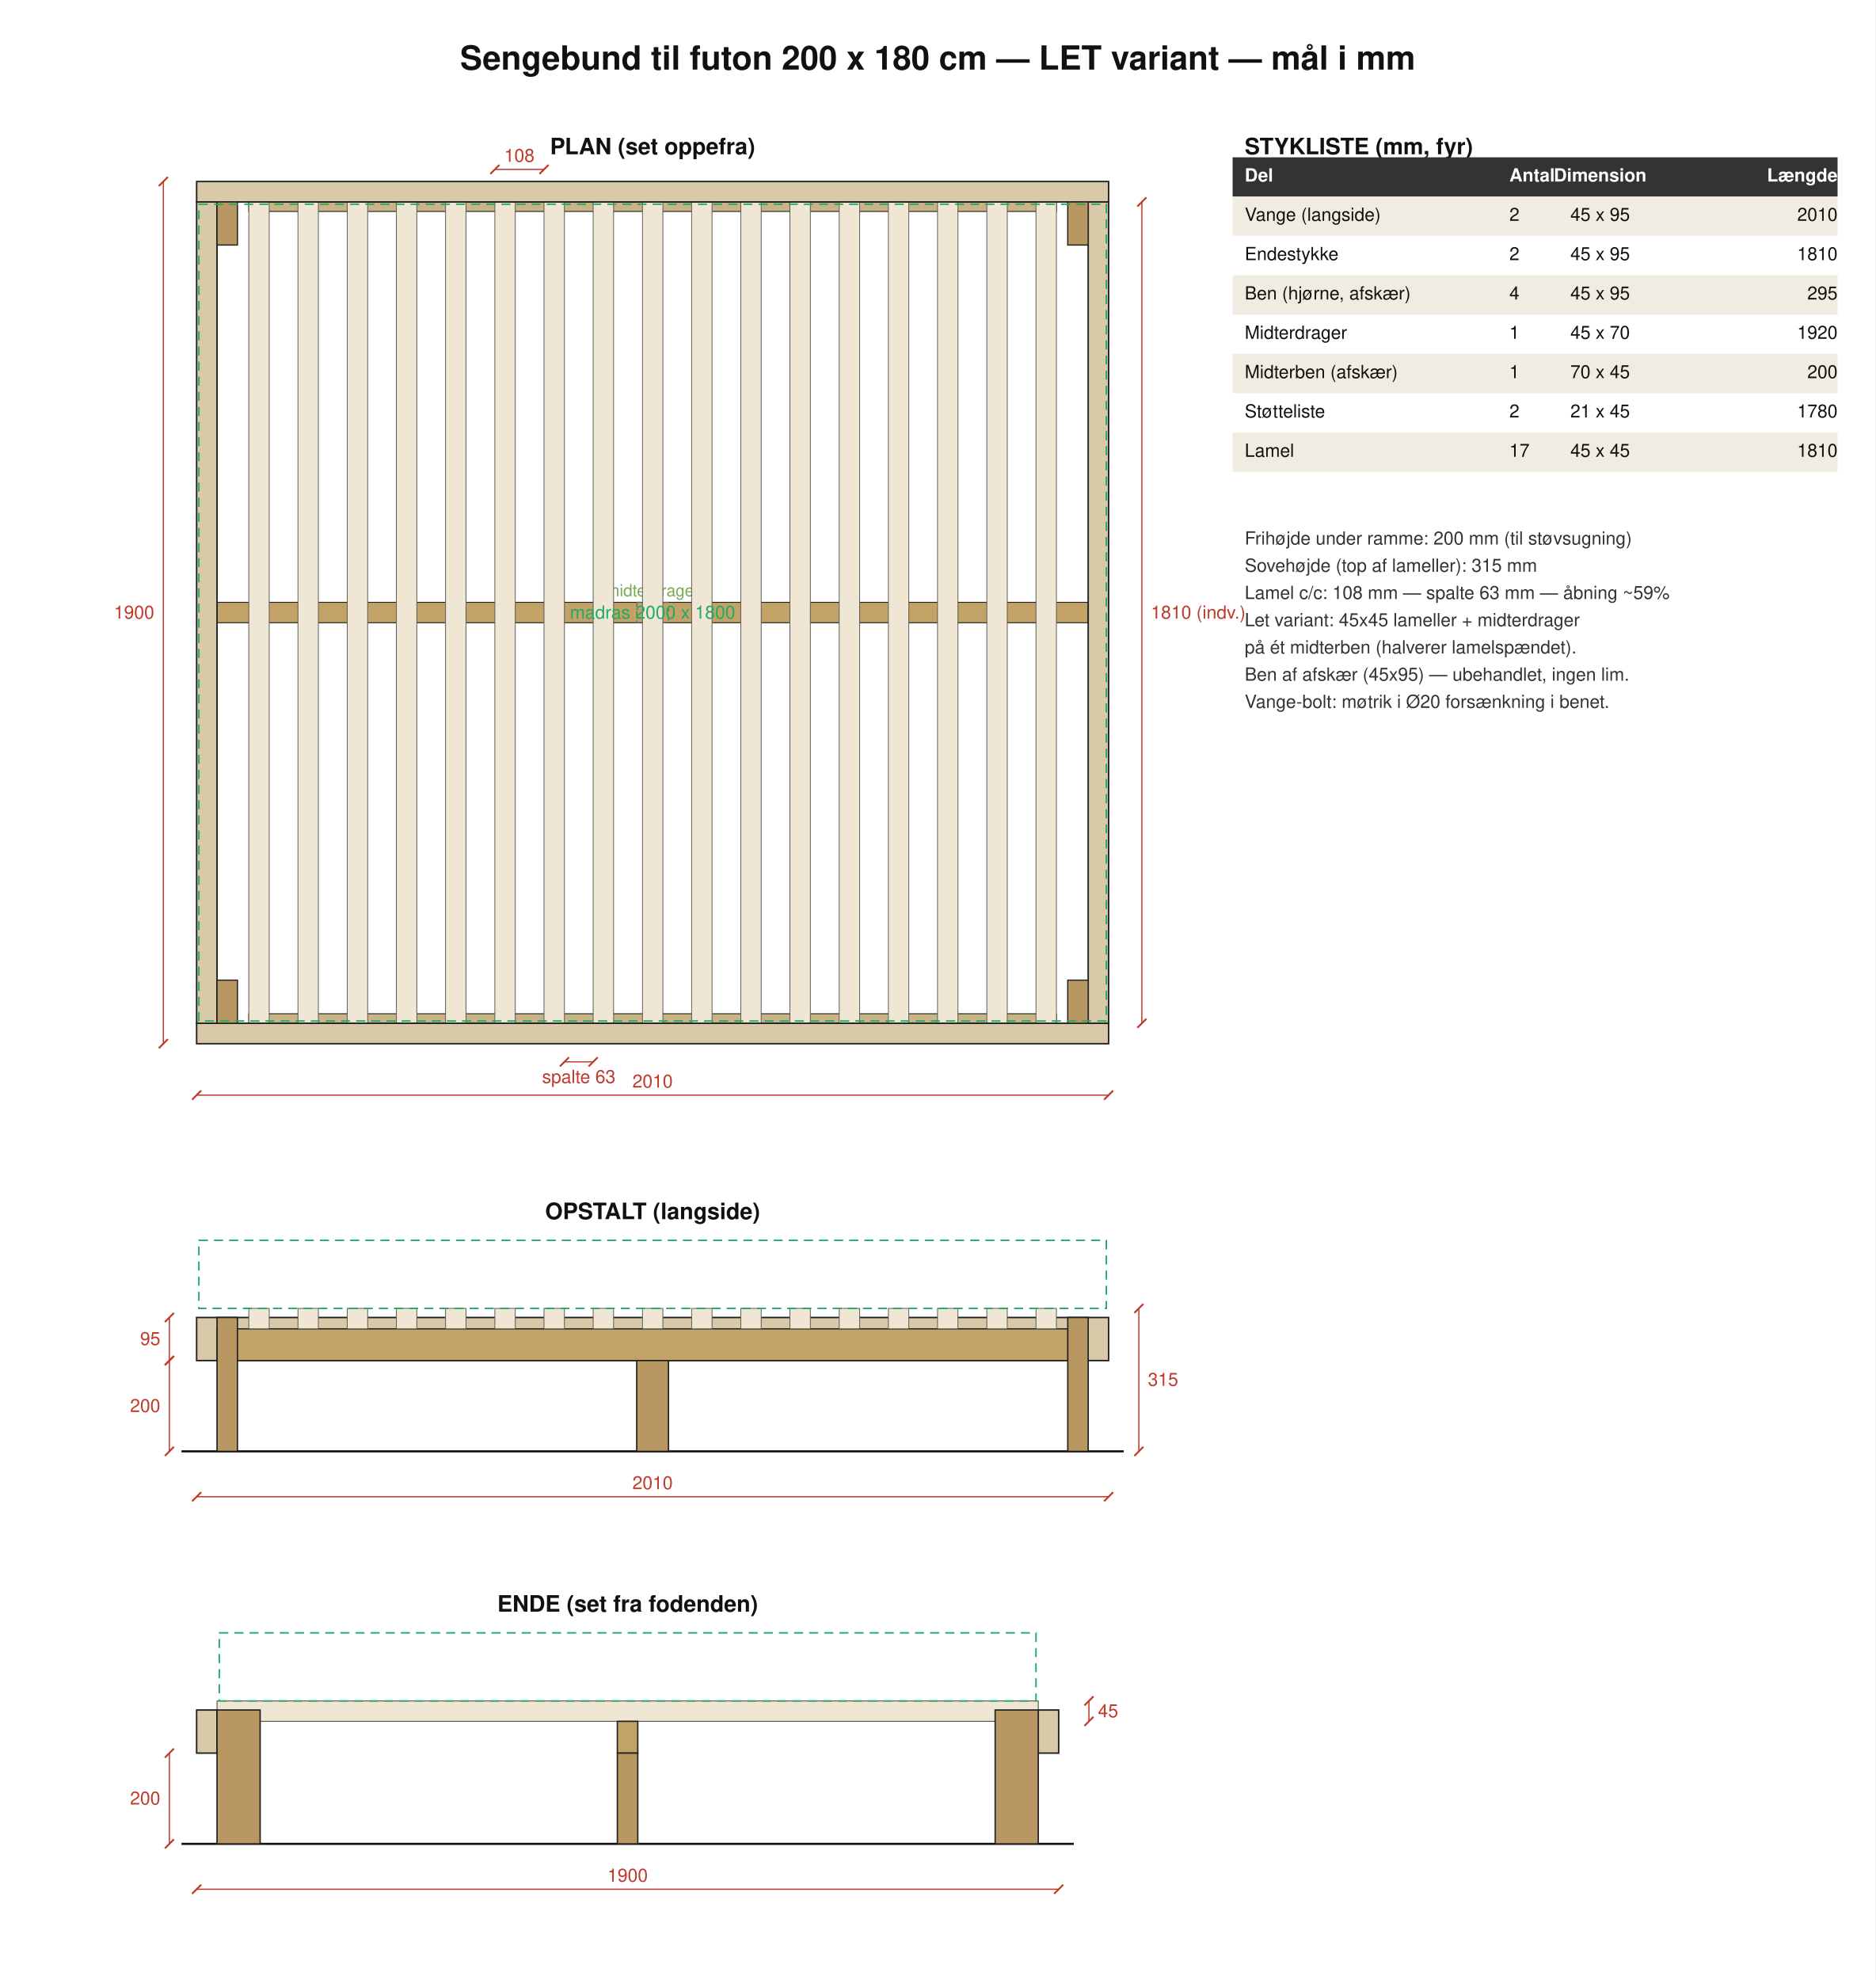
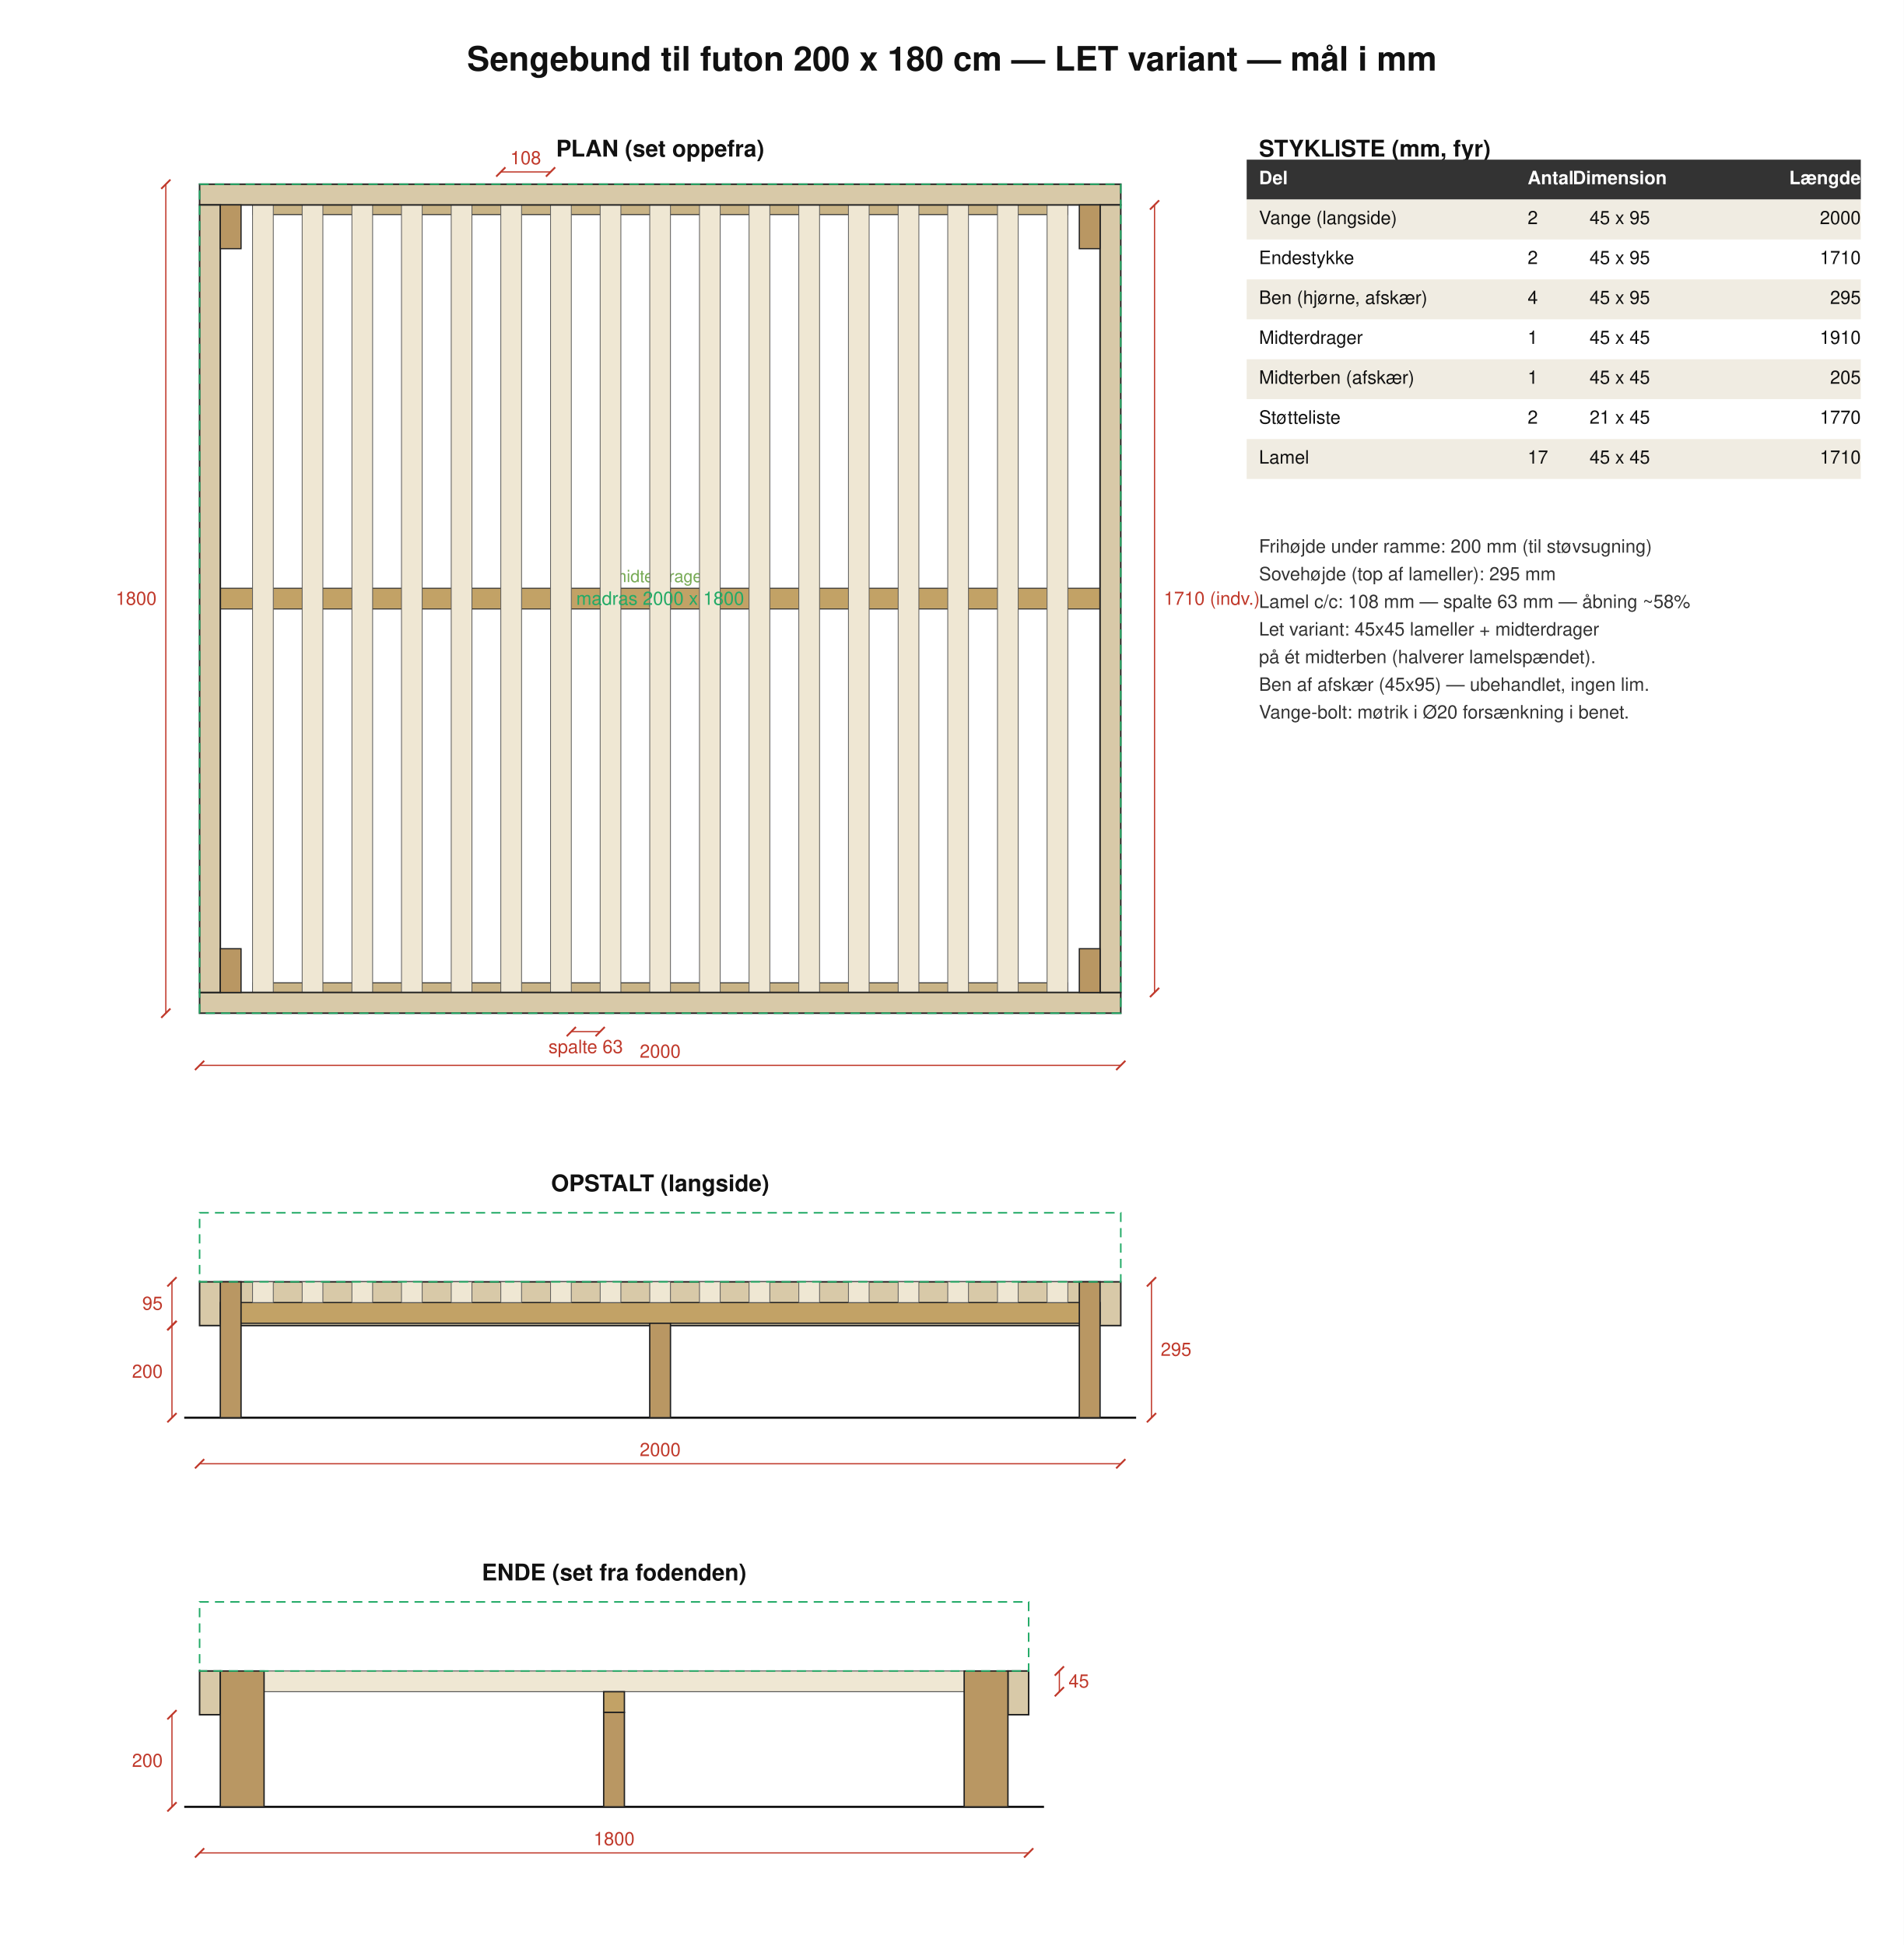
- <svg xmlns="http://www.w3.org/2000/svg" viewBox="0 0 1240 1309" width="1240" height="1309">
-   <rect x="0" y="0" width="1240" height="1309" fill="#ffffff" />
+ <svg xmlns="http://www.w3.org/2000/svg" viewBox="0 0 1240 1267" width="1240" height="1267">
+   <rect x="0" y="0" width="1240" height="1267" fill="#ffffff" />
  <text x="620.0" y="46" font-family="Helvetica,Arial,sans-serif" font-size="22" font-weight="bold" text-anchor="middle" fill="#111">Sengebund til futon 200 x 180 cm — LET variant — mål i mm</text>
  <g transform="translate(130,120)">
-     <text x="301.5" y="-18.0" font-family="Helvetica,Arial,sans-serif" font-size="15" font-weight="bold" text-anchor="middle" fill="#111">PLAN (set oppefra)</text>
-     <rect x="34.5" y="13.5" width="534.0" height="6.3" fill="#c9b487" stroke="#222" stroke-width="0.6" />
-     <rect x="34.5" y="550.2" width="534.0" height="6.3" fill="#c9b487" stroke="#222" stroke-width="0.6" />
-     <rect x="13.5" y="278.2" width="576.0" height="13.5" fill="#c2a266" stroke="#222" stroke-width="0.6" />
-     <rect x="291.0" y="278.2" width="21.0" height="13.5" fill="none" stroke="#666" stroke-width="0.7" stroke-dasharray="3,3" />
-     <text x="301.5" y="274.2" font-family="Helvetica,Arial,sans-serif" font-size="11" font-weight="normal" text-anchor="middle" fill="#7a5">midterdrager</text>
-     <rect x="34.5" y="13.5" width="13.5" height="543.0" fill="#efe7d3" stroke="#555" stroke-width="0.5" />
-     <rect x="67.0" y="13.5" width="13.5" height="543.0" fill="#efe7d3" stroke="#555" stroke-width="0.5" />
-     <rect x="99.6" y="13.5" width="13.5" height="543.0" fill="#efe7d3" stroke="#555" stroke-width="0.5" />
-     <rect x="132.1" y="13.5" width="13.5" height="543.0" fill="#efe7d3" stroke="#555" stroke-width="0.5" />
-     <rect x="164.6" y="13.5" width="13.5" height="543.0" fill="#efe7d3" stroke="#555" stroke-width="0.5" />
-     <rect x="197.2" y="13.5" width="13.5" height="543.0" fill="#efe7d3" stroke="#555" stroke-width="0.5" />
-     <rect x="229.7" y="13.5" width="13.5" height="543.0" fill="#efe7d3" stroke="#555" stroke-width="0.5" />
-     <rect x="262.2" y="13.5" width="13.5" height="543.0" fill="#efe7d3" stroke="#555" stroke-width="0.5" />
-     <rect x="294.8" y="13.5" width="13.5" height="543.0" fill="#efe7d3" stroke="#555" stroke-width="0.5" />
-     <rect x="327.3" y="13.5" width="13.5" height="543.0" fill="#efe7d3" stroke="#555" stroke-width="0.5" />
-     <rect x="359.8" y="13.5" width="13.5" height="543.0" fill="#efe7d3" stroke="#555" stroke-width="0.5" />
-     <rect x="392.3" y="13.5" width="13.5" height="543.0" fill="#efe7d3" stroke="#555" stroke-width="0.5" />
-     <rect x="424.9" y="13.5" width="13.5" height="543.0" fill="#efe7d3" stroke="#555" stroke-width="0.5" />
-     <rect x="457.4" y="13.5" width="13.5" height="543.0" fill="#efe7d3" stroke="#555" stroke-width="0.5" />
-     <rect x="489.9" y="13.5" width="13.5" height="543.0" fill="#efe7d3" stroke="#555" stroke-width="0.5" />
-     <rect x="522.5" y="13.5" width="13.5" height="543.0" fill="#efe7d3" stroke="#555" stroke-width="0.5" />
-     <rect x="555.0" y="13.5" width="13.5" height="543.0" fill="#efe7d3" stroke="#555" stroke-width="0.5" />
-     <rect x="0.0" y="0.0" width="603.0" height="13.5" fill="#d8c9a8" stroke="#222" stroke-width="1.0" />
-     <rect x="0.0" y="556.5" width="603.0" height="13.5" fill="#d8c9a8" stroke="#222" stroke-width="1.0" />
-     <rect x="0.0" y="13.5" width="13.5" height="543.0" fill="#d8c9a8" stroke="#222" stroke-width="1.0" />
-     <rect x="589.5" y="13.5" width="13.5" height="543.0" fill="#d8c9a8" stroke="#222" stroke-width="1.0" />
+     <text x="300.0" y="-18.0" font-family="Helvetica,Arial,sans-serif" font-size="15" font-weight="bold" text-anchor="middle" fill="#111">PLAN (set oppefra)</text>
+     <rect x="34.5" y="13.5" width="531.0" height="6.3" fill="#c9b487" stroke="#222" stroke-width="0.6" />
+     <rect x="34.5" y="520.2" width="531.0" height="6.3" fill="#c9b487" stroke="#222" stroke-width="0.6" />
+     <rect x="13.5" y="263.2" width="573.0" height="13.5" fill="#c2a266" stroke="#222" stroke-width="0.6" />
+     <rect x="293.2" y="263.2" width="13.5" height="13.5" fill="none" stroke="#666" stroke-width="0.7" stroke-dasharray="3,3" />
+     <text x="300.0" y="259.2" font-family="Helvetica,Arial,sans-serif" font-size="11" font-weight="normal" text-anchor="middle" fill="#7a5">midterdrager</text>
+     <rect x="34.5" y="13.5" width="13.5" height="513.0" fill="#efe7d3" stroke="#555" stroke-width="0.5" />
+     <rect x="66.8" y="13.5" width="13.5" height="513.0" fill="#efe7d3" stroke="#555" stroke-width="0.5" />
+     <rect x="99.2" y="13.5" width="13.5" height="513.0" fill="#efe7d3" stroke="#555" stroke-width="0.5" />
+     <rect x="131.5" y="13.5" width="13.5" height="513.0" fill="#efe7d3" stroke="#555" stroke-width="0.5" />
+     <rect x="163.9" y="13.5" width="13.5" height="513.0" fill="#efe7d3" stroke="#555" stroke-width="0.5" />
+     <rect x="196.2" y="13.5" width="13.5" height="513.0" fill="#efe7d3" stroke="#555" stroke-width="0.5" />
+     <rect x="228.6" y="13.5" width="13.5" height="513.0" fill="#efe7d3" stroke="#555" stroke-width="0.5" />
+     <rect x="260.9" y="13.5" width="13.5" height="513.0" fill="#efe7d3" stroke="#555" stroke-width="0.5" />
+     <rect x="293.2" y="13.5" width="13.5" height="513.0" fill="#efe7d3" stroke="#555" stroke-width="0.5" />
+     <rect x="325.6" y="13.5" width="13.5" height="513.0" fill="#efe7d3" stroke="#555" stroke-width="0.5" />
+     <rect x="357.9" y="13.5" width="13.5" height="513.0" fill="#efe7d3" stroke="#555" stroke-width="0.5" />
+     <rect x="390.3" y="13.5" width="13.5" height="513.0" fill="#efe7d3" stroke="#555" stroke-width="0.5" />
+     <rect x="422.6" y="13.5" width="13.5" height="513.0" fill="#efe7d3" stroke="#555" stroke-width="0.5" />
+     <rect x="455.0" y="13.5" width="13.5" height="513.0" fill="#efe7d3" stroke="#555" stroke-width="0.5" />
+     <rect x="487.3" y="13.5" width="13.5" height="513.0" fill="#efe7d3" stroke="#555" stroke-width="0.5" />
+     <rect x="519.7" y="13.5" width="13.5" height="513.0" fill="#efe7d3" stroke="#555" stroke-width="0.5" />
+     <rect x="552.0" y="13.5" width="13.5" height="513.0" fill="#efe7d3" stroke="#555" stroke-width="0.5" />
+     <rect x="0.0" y="0.0" width="600.0" height="13.5" fill="#d8c9a8" stroke="#222" stroke-width="1.0" />
+     <rect x="0.0" y="526.5" width="600.0" height="13.5" fill="#d8c9a8" stroke="#222" stroke-width="1.0" />
+     <rect x="0.0" y="13.5" width="13.5" height="513.0" fill="#d8c9a8" stroke="#222" stroke-width="1.0" />
+     <rect x="586.5" y="13.5" width="13.5" height="513.0" fill="#d8c9a8" stroke="#222" stroke-width="1.0" />
    <rect x="13.5" y="13.5" width="13.5" height="28.5" fill="#b99763" stroke="#222" stroke-width="0.8" />
-     <rect x="13.5" y="528.0" width="13.5" height="28.5" fill="#b99763" stroke="#222" stroke-width="0.8" />
-     <rect x="576.0" y="13.5" width="13.5" height="28.5" fill="#b99763" stroke="#222" stroke-width="0.8" />
-     <rect x="576.0" y="528.0" width="13.5" height="28.5" fill="#b99763" stroke="#222" stroke-width="0.8" />
-     <rect x="1.5" y="15.0" width="600.0" height="540.0" fill="none" stroke="#2a6" stroke-width="1.0" stroke-dasharray="6,4" />
-     <text x="301.5" y="289.0" font-family="Helvetica,Arial,sans-serif" font-size="12" font-weight="normal" text-anchor="middle" fill="#2a6">madras 2000 x 1800</text>
-     <line x1="0.0" y1="604.0" x2="603.0" y2="604.0" stroke="#c0392b" stroke-width="0.8" />
-     <line x1="-3.0" y1="607.0" x2="3.0" y2="601.0" stroke="#c0392b" stroke-width="1.2" />
-     <line x1="600.0" y1="607.0" x2="606.0" y2="601.0" stroke="#c0392b" stroke-width="1.2" />
-     <text x="301.5" y="599.0" font-family="Helvetica,Arial,sans-serif" font-size="12" font-weight="normal" text-anchor="middle" fill="#c0392b">2010</text>
-     <line x1="-22.0" y1="0.0" x2="-22.0" y2="570.0" stroke="#c0392b" stroke-width="0.8" />
+     <rect x="13.5" y="498.0" width="13.5" height="28.5" fill="#b99763" stroke="#222" stroke-width="0.8" />
+     <rect x="573.0" y="13.5" width="13.5" height="28.5" fill="#b99763" stroke="#222" stroke-width="0.8" />
+     <rect x="573.0" y="498.0" width="13.5" height="28.5" fill="#b99763" stroke="#222" stroke-width="0.8" />
+     <rect x="0.0" y="0.0" width="600.0" height="540.0" fill="none" stroke="#2a6" stroke-width="1.0" stroke-dasharray="6,4" />
+     <text x="300.0" y="274.0" font-family="Helvetica,Arial,sans-serif" font-size="12" font-weight="normal" text-anchor="middle" fill="#2a6">madras 2000 x 1800</text>
+     <line x1="0.0" y1="574.0" x2="600.0" y2="574.0" stroke="#c0392b" stroke-width="0.8" />
+     <line x1="-3.0" y1="577.0" x2="3.0" y2="571.0" stroke="#c0392b" stroke-width="1.2" />
+     <line x1="597.0" y1="577.0" x2="603.0" y2="571.0" stroke="#c0392b" stroke-width="1.2" />
+     <text x="300.0" y="569.0" font-family="Helvetica,Arial,sans-serif" font-size="12" font-weight="normal" text-anchor="middle" fill="#c0392b">2000</text>
+     <line x1="-22.0" y1="0.0" x2="-22.0" y2="540.0" stroke="#c0392b" stroke-width="0.8" />
    <line x1="-25.0" y1="3.0" x2="-19.0" y2="-3.0" stroke="#c0392b" stroke-width="1.2" />
-     <line x1="-25.0" y1="573.0" x2="-19.0" y2="567.0" stroke="#c0392b" stroke-width="1.2" />
-     <text x="-28.0" y="289.0" font-family="Helvetica,Arial,sans-serif" font-size="12" font-weight="normal" text-anchor="end" fill="#c0392b">1900</text>
-     <line x1="625.0" y1="13.5" x2="625.0" y2="556.5" stroke="#c0392b" stroke-width="0.8" />
-     <line x1="622.0" y1="16.5" x2="628.0" y2="10.5" stroke="#c0392b" stroke-width="1.2" />
-     <line x1="622.0" y1="559.5" x2="628.0" y2="553.5" stroke="#c0392b" stroke-width="1.2" />
-     <text x="631.0" y="289.0" font-family="Helvetica,Arial,sans-serif" font-size="12" font-weight="normal" text-anchor="start" fill="#c0392b">1810 (indv.)</text>
-     <line x1="197.2" y1="-8.0" x2="229.7" y2="-8.0" stroke="#c0392b" stroke-width="0.8" />
-     <line x1="194.2" y1="-5.0" x2="200.2" y2="-11.0" stroke="#c0392b" stroke-width="1.2" />
-     <line x1="226.7" y1="-5.0" x2="232.7" y2="-11.0" stroke="#c0392b" stroke-width="1.2" />
-     <text x="213.4" y="-13.0" font-family="Helvetica,Arial,sans-serif" font-size="12" font-weight="normal" text-anchor="middle" fill="#c0392b">108</text>
-     <line x1="243.2" y1="582.0" x2="262.2" y2="582.0" stroke="#c0392b" stroke-width="0.8" />
-     <line x1="240.2" y1="585.0" x2="246.2" y2="579.0" stroke="#c0392b" stroke-width="1.2" />
-     <line x1="259.2" y1="585.0" x2="265.2" y2="579.0" stroke="#c0392b" stroke-width="1.2" />
-     <text x="252.7" y="596.0" font-family="Helvetica,Arial,sans-serif" font-size="12" font-weight="normal" text-anchor="middle" fill="#c0392b">spalte 63</text>
+     <line x1="-25.0" y1="543.0" x2="-19.0" y2="537.0" stroke="#c0392b" stroke-width="1.2" />
+     <text x="-28.0" y="274.0" font-family="Helvetica,Arial,sans-serif" font-size="12" font-weight="normal" text-anchor="end" fill="#c0392b">1800</text>
+     <line x1="622.0" y1="13.5" x2="622.0" y2="526.5" stroke="#c0392b" stroke-width="0.8" />
+     <line x1="619.0" y1="16.5" x2="625.0" y2="10.5" stroke="#c0392b" stroke-width="1.2" />
+     <line x1="619.0" y1="529.5" x2="625.0" y2="523.5" stroke="#c0392b" stroke-width="1.2" />
+     <text x="628.0" y="274.0" font-family="Helvetica,Arial,sans-serif" font-size="12" font-weight="normal" text-anchor="start" fill="#c0392b">1710 (indv.)</text>
+     <line x1="196.2" y1="-8.0" x2="228.6" y2="-8.0" stroke="#c0392b" stroke-width="0.8" />
+     <line x1="193.2" y1="-5.0" x2="199.2" y2="-11.0" stroke="#c0392b" stroke-width="1.2" />
+     <line x1="225.6" y1="-5.0" x2="231.6" y2="-11.0" stroke="#c0392b" stroke-width="1.2" />
+     <text x="212.4" y="-13.0" font-family="Helvetica,Arial,sans-serif" font-size="12" font-weight="normal" text-anchor="middle" fill="#c0392b">108</text>
+     <line x1="242.1" y1="552.0" x2="260.9" y2="552.0" stroke="#c0392b" stroke-width="0.8" />
+     <line x1="239.1" y1="555.0" x2="245.1" y2="549.0" stroke="#c0392b" stroke-width="1.2" />
+     <line x1="257.9" y1="555.0" x2="263.9" y2="549.0" stroke="#c0392b" stroke-width="1.2" />
+     <text x="251.5" y="566.0" font-family="Helvetica,Arial,sans-serif" font-size="12" font-weight="normal" text-anchor="middle" fill="#c0392b">spalte 63</text>
  </g>
-   <g transform="translate(130,820.0)">
-     <text x="301.5" y="-14.0" font-family="Helvetica,Arial,sans-serif" font-size="15" font-weight="bold" text-anchor="middle" fill="#111">OPSTALT (langside)</text>
-     <line x1="-10.0" y1="139.5" x2="613.0" y2="139.5" stroke="#111" stroke-width="1.4" />
-     <rect x="34.5" y="58.5" width="534.0" height="13.5" fill="#c9b487" stroke="#999" stroke-width="0.5" stroke-dasharray="3,3" />
-     <rect x="0.0" y="51.0" width="603.0" height="28.5" fill="#d8c9a8" stroke="#222" stroke-width="1.0" />
-     <rect x="13.5" y="58.5" width="576.0" height="21.0" fill="#c2a266" stroke="#222" stroke-width="0.8" />
-     <rect x="291.0" y="79.5" width="21.0" height="60.0" fill="#b99763" stroke="#222" stroke-width="0.9" />
+   <g transform="translate(130,790.0)">
+     <text x="300.0" y="-14.0" font-family="Helvetica,Arial,sans-serif" font-size="15" font-weight="bold" text-anchor="middle" fill="#111">OPSTALT (langside)</text>
+     <line x1="-10.0" y1="133.5" x2="610.0" y2="133.5" stroke="#111" stroke-width="1.4" />
+     <rect x="34.5" y="58.5" width="531.0" height="13.5" fill="#c9b487" stroke="#999" stroke-width="0.5" stroke-dasharray="3,3" />
+     <rect x="0.0" y="45.0" width="600.0" height="28.5" fill="#d8c9a8" stroke="#222" stroke-width="1.0" />
+     <rect x="13.5" y="58.5" width="573.0" height="13.5" fill="#c2a266" stroke="#222" stroke-width="0.8" />
+     <rect x="293.2" y="72.0" width="13.5" height="61.5" fill="#b99763" stroke="#222" stroke-width="0.9" />
    <rect x="34.5" y="45.0" width="13.5" height="13.5" fill="#efe7d3" stroke="#555" stroke-width="0.5" />
-     <rect x="67.0" y="45.0" width="13.5" height="13.5" fill="#efe7d3" stroke="#555" stroke-width="0.5" />
-     <rect x="99.6" y="45.0" width="13.5" height="13.5" fill="#efe7d3" stroke="#555" stroke-width="0.5" />
-     <rect x="132.1" y="45.0" width="13.5" height="13.5" fill="#efe7d3" stroke="#555" stroke-width="0.5" />
-     <rect x="164.6" y="45.0" width="13.5" height="13.5" fill="#efe7d3" stroke="#555" stroke-width="0.5" />
-     <rect x="197.2" y="45.0" width="13.5" height="13.5" fill="#efe7d3" stroke="#555" stroke-width="0.5" />
-     <rect x="229.7" y="45.0" width="13.5" height="13.5" fill="#efe7d3" stroke="#555" stroke-width="0.5" />
-     <rect x="262.2" y="45.0" width="13.5" height="13.5" fill="#efe7d3" stroke="#555" stroke-width="0.5" />
-     <rect x="294.8" y="45.0" width="13.5" height="13.5" fill="#efe7d3" stroke="#555" stroke-width="0.5" />
-     <rect x="327.3" y="45.0" width="13.5" height="13.5" fill="#efe7d3" stroke="#555" stroke-width="0.5" />
-     <rect x="359.8" y="45.0" width="13.5" height="13.5" fill="#efe7d3" stroke="#555" stroke-width="0.5" />
-     <rect x="392.3" y="45.0" width="13.5" height="13.5" fill="#efe7d3" stroke="#555" stroke-width="0.5" />
-     <rect x="424.9" y="45.0" width="13.5" height="13.5" fill="#efe7d3" stroke="#555" stroke-width="0.5" />
-     <rect x="457.4" y="45.0" width="13.5" height="13.5" fill="#efe7d3" stroke="#555" stroke-width="0.5" />
-     <rect x="489.9" y="45.0" width="13.5" height="13.5" fill="#efe7d3" stroke="#555" stroke-width="0.5" />
-     <rect x="522.5" y="45.0" width="13.5" height="13.5" fill="#efe7d3" stroke="#555" stroke-width="0.5" />
-     <rect x="555.0" y="45.0" width="13.5" height="13.5" fill="#efe7d3" stroke="#555" stroke-width="0.5" />
-     <rect x="13.5" y="51.0" width="13.5" height="88.5" fill="#b99763" stroke="#222" stroke-width="0.9" />
-     <rect x="576.0" y="51.0" width="13.5" height="88.5" fill="#b99763" stroke="#222" stroke-width="0.9" />
-     <rect x="1.5" y="0.0" width="600.0" height="45.0" fill="none" stroke="#2a6" stroke-width="1.0" stroke-dasharray="6,4" />
-     <line x1="0.0" y1="169.5" x2="603.0" y2="169.5" stroke="#c0392b" stroke-width="0.8" />
-     <line x1="-3.0" y1="172.5" x2="3.0" y2="166.5" stroke="#c0392b" stroke-width="1.2" />
-     <line x1="600.0" y1="172.5" x2="606.0" y2="166.5" stroke="#c0392b" stroke-width="1.2" />
-     <text x="301.5" y="164.5" font-family="Helvetica,Arial,sans-serif" font-size="12" font-weight="normal" text-anchor="middle" fill="#c0392b">2010</text>
-     <line x1="-18.0" y1="79.5" x2="-18.0" y2="139.5" stroke="#c0392b" stroke-width="0.8" />
-     <line x1="-21.0" y1="82.5" x2="-15.0" y2="76.5" stroke="#c0392b" stroke-width="1.2" />
-     <line x1="-21.0" y1="142.5" x2="-15.0" y2="136.5" stroke="#c0392b" stroke-width="1.2" />
-     <text x="-24.0" y="113.5" font-family="Helvetica,Arial,sans-serif" font-size="12" font-weight="normal" text-anchor="end" fill="#c0392b">200</text>
-     <line x1="-18.0" y1="51.0" x2="-18.0" y2="79.5" stroke="#c0392b" stroke-width="0.8" />
-     <line x1="-21.0" y1="54.0" x2="-15.0" y2="48.0" stroke="#c0392b" stroke-width="1.2" />
-     <line x1="-21.0" y1="82.5" x2="-15.0" y2="76.5" stroke="#c0392b" stroke-width="1.2" />
-     <text x="-24.0" y="69.2" font-family="Helvetica,Arial,sans-serif" font-size="12" font-weight="normal" text-anchor="end" fill="#c0392b">95</text>
-     <line x1="623.0" y1="139.5" x2="623.0" y2="45.0" stroke="#c0392b" stroke-width="0.8" />
-     <line x1="620.0" y1="142.5" x2="626.0" y2="136.5" stroke="#c0392b" stroke-width="1.2" />
-     <line x1="620.0" y1="48.0" x2="626.0" y2="42.0" stroke="#c0392b" stroke-width="1.2" />
-     <text x="629.0" y="96.2" font-family="Helvetica,Arial,sans-serif" font-size="12" font-weight="normal" text-anchor="start" fill="#c0392b">315</text>
+     <rect x="66.8" y="45.0" width="13.5" height="13.5" fill="#efe7d3" stroke="#555" stroke-width="0.5" />
+     <rect x="99.2" y="45.0" width="13.5" height="13.5" fill="#efe7d3" stroke="#555" stroke-width="0.5" />
+     <rect x="131.5" y="45.0" width="13.5" height="13.5" fill="#efe7d3" stroke="#555" stroke-width="0.5" />
+     <rect x="163.9" y="45.0" width="13.5" height="13.5" fill="#efe7d3" stroke="#555" stroke-width="0.5" />
+     <rect x="196.2" y="45.0" width="13.5" height="13.5" fill="#efe7d3" stroke="#555" stroke-width="0.5" />
+     <rect x="228.6" y="45.0" width="13.5" height="13.5" fill="#efe7d3" stroke="#555" stroke-width="0.5" />
+     <rect x="260.9" y="45.0" width="13.5" height="13.5" fill="#efe7d3" stroke="#555" stroke-width="0.5" />
+     <rect x="293.2" y="45.0" width="13.5" height="13.5" fill="#efe7d3" stroke="#555" stroke-width="0.5" />
+     <rect x="325.6" y="45.0" width="13.5" height="13.5" fill="#efe7d3" stroke="#555" stroke-width="0.5" />
+     <rect x="357.9" y="45.0" width="13.5" height="13.5" fill="#efe7d3" stroke="#555" stroke-width="0.5" />
+     <rect x="390.3" y="45.0" width="13.5" height="13.5" fill="#efe7d3" stroke="#555" stroke-width="0.5" />
+     <rect x="422.6" y="45.0" width="13.5" height="13.5" fill="#efe7d3" stroke="#555" stroke-width="0.5" />
+     <rect x="455.0" y="45.0" width="13.5" height="13.5" fill="#efe7d3" stroke="#555" stroke-width="0.5" />
+     <rect x="487.3" y="45.0" width="13.5" height="13.5" fill="#efe7d3" stroke="#555" stroke-width="0.5" />
+     <rect x="519.7" y="45.0" width="13.5" height="13.5" fill="#efe7d3" stroke="#555" stroke-width="0.5" />
+     <rect x="552.0" y="45.0" width="13.5" height="13.5" fill="#efe7d3" stroke="#555" stroke-width="0.5" />
+     <rect x="13.5" y="45.0" width="13.5" height="88.5" fill="#b99763" stroke="#222" stroke-width="0.9" />
+     <rect x="573.0" y="45.0" width="13.5" height="88.5" fill="#b99763" stroke="#222" stroke-width="0.9" />
+     <rect x="0.0" y="0.0" width="600.0" height="45.0" fill="none" stroke="#2a6" stroke-width="1.0" stroke-dasharray="6,4" />
+     <line x1="0.0" y1="163.5" x2="600.0" y2="163.5" stroke="#c0392b" stroke-width="0.8" />
+     <line x1="-3.0" y1="166.5" x2="3.0" y2="160.5" stroke="#c0392b" stroke-width="1.2" />
+     <line x1="597.0" y1="166.5" x2="603.0" y2="160.5" stroke="#c0392b" stroke-width="1.2" />
+     <text x="300.0" y="158.5" font-family="Helvetica,Arial,sans-serif" font-size="12" font-weight="normal" text-anchor="middle" fill="#c0392b">2000</text>
+     <line x1="-18.0" y1="73.5" x2="-18.0" y2="133.5" stroke="#c0392b" stroke-width="0.8" />
+     <line x1="-21.0" y1="76.5" x2="-15.0" y2="70.5" stroke="#c0392b" stroke-width="1.2" />
+     <line x1="-21.0" y1="136.5" x2="-15.0" y2="130.5" stroke="#c0392b" stroke-width="1.2" />
+     <text x="-24.0" y="107.5" font-family="Helvetica,Arial,sans-serif" font-size="12" font-weight="normal" text-anchor="end" fill="#c0392b">200</text>
+     <line x1="-18.0" y1="45.0" x2="-18.0" y2="73.5" stroke="#c0392b" stroke-width="0.8" />
+     <line x1="-21.0" y1="48.0" x2="-15.0" y2="42.0" stroke="#c0392b" stroke-width="1.2" />
+     <line x1="-21.0" y1="76.5" x2="-15.0" y2="70.5" stroke="#c0392b" stroke-width="1.2" />
+     <text x="-24.0" y="63.2" font-family="Helvetica,Arial,sans-serif" font-size="12" font-weight="normal" text-anchor="end" fill="#c0392b">95</text>
+     <line x1="620.0" y1="133.5" x2="620.0" y2="45.0" stroke="#c0392b" stroke-width="0.8" />
+     <line x1="617.0" y1="136.5" x2="623.0" y2="130.5" stroke="#c0392b" stroke-width="1.2" />
+     <line x1="617.0" y1="48.0" x2="623.0" y2="42.0" stroke="#c0392b" stroke-width="1.2" />
+     <text x="626.0" y="93.2" font-family="Helvetica,Arial,sans-serif" font-size="12" font-weight="normal" text-anchor="start" fill="#c0392b">295</text>
  </g>
-   <g transform="translate(130,1079.5)">
-     <text x="285.0" y="-14.0" font-family="Helvetica,Arial,sans-serif" font-size="15" font-weight="bold" text-anchor="middle" fill="#111">ENDE (set fra fodenden)</text>
-     <line x1="-10.0" y1="139.5" x2="580.0" y2="139.5" stroke="#111" stroke-width="1.4" />
-     <rect x="13.5" y="45.0" width="543.0" height="13.5" fill="#efe7d3" stroke="#555" stroke-width="0.6" />
+   <g transform="translate(130,1043.5)">
+     <text x="270.0" y="-14.0" font-family="Helvetica,Arial,sans-serif" font-size="15" font-weight="bold" text-anchor="middle" fill="#111">ENDE (set fra fodenden)</text>
+     <line x1="-10.0" y1="133.5" x2="550.0" y2="133.5" stroke="#111" stroke-width="1.4" />
+     <rect x="13.5" y="45.0" width="513.0" height="13.5" fill="#efe7d3" stroke="#555" stroke-width="0.6" />
    <rect x="13.5" y="58.5" width="6.3" height="13.5" fill="#c9b487" stroke="#222" stroke-width="0.7" />
-     <rect x="550.2" y="58.5" width="6.3" height="13.5" fill="#c9b487" stroke="#222" stroke-width="0.7" />
-     <rect x="0.0" y="51.0" width="13.5" height="28.5" fill="#d8c9a8" stroke="#222" stroke-width="1.0" />
-     <rect x="556.5" y="51.0" width="13.5" height="28.5" fill="#d8c9a8" stroke="#222" stroke-width="1.0" />
-     <rect x="278.2" y="58.5" width="13.5" height="21.0" fill="#c2a266" stroke="#222" stroke-width="0.9" />
-     <rect x="278.2" y="79.5" width="13.5" height="60.0" fill="#b99763" stroke="#222" stroke-width="0.9" />
-     <rect x="13.5" y="51.0" width="28.5" height="88.5" fill="#b99763" stroke="#222" stroke-width="0.9" />
-     <rect x="528.0" y="51.0" width="28.5" height="88.5" fill="#b99763" stroke="#222" stroke-width="0.9" />
-     <rect x="15.0" y="0.0" width="540.0" height="45.0" fill="none" stroke="#2a6" stroke-width="1.0" stroke-dasharray="6,4" />
-     <line x1="0.0" y1="169.5" x2="570.0" y2="169.5" stroke="#c0392b" stroke-width="0.8" />
-     <line x1="-3.0" y1="172.5" x2="3.0" y2="166.5" stroke="#c0392b" stroke-width="1.2" />
-     <line x1="567.0" y1="172.5" x2="573.0" y2="166.5" stroke="#c0392b" stroke-width="1.2" />
-     <text x="285.0" y="164.5" font-family="Helvetica,Arial,sans-serif" font-size="12" font-weight="normal" text-anchor="middle" fill="#c0392b">1900</text>
-     <line x1="-18.0" y1="79.5" x2="-18.0" y2="139.5" stroke="#c0392b" stroke-width="0.8" />
-     <line x1="-21.0" y1="82.5" x2="-15.0" y2="76.5" stroke="#c0392b" stroke-width="1.2" />
-     <line x1="-21.0" y1="142.5" x2="-15.0" y2="136.5" stroke="#c0392b" stroke-width="1.2" />
-     <text x="-24.0" y="113.5" font-family="Helvetica,Arial,sans-serif" font-size="12" font-weight="normal" text-anchor="end" fill="#c0392b">200</text>
-     <line x1="590.0" y1="45.0" x2="590.0" y2="58.5" stroke="#c0392b" stroke-width="0.8" />
-     <line x1="587.0" y1="48.0" x2="593.0" y2="42.0" stroke="#c0392b" stroke-width="1.2" />
-     <line x1="587.0" y1="61.5" x2="593.0" y2="55.5" stroke="#c0392b" stroke-width="1.2" />
-     <text x="596.0" y="55.8" font-family="Helvetica,Arial,sans-serif" font-size="12" font-weight="normal" text-anchor="start" fill="#c0392b">45</text>
+     <rect x="520.2" y="58.5" width="6.3" height="13.5" fill="#c9b487" stroke="#222" stroke-width="0.7" />
+     <rect x="0.0" y="45.0" width="13.5" height="28.5" fill="#d8c9a8" stroke="#222" stroke-width="1.0" />
+     <rect x="526.5" y="45.0" width="13.5" height="28.5" fill="#d8c9a8" stroke="#222" stroke-width="1.0" />
+     <rect x="263.2" y="58.5" width="13.5" height="13.5" fill="#c2a266" stroke="#222" stroke-width="0.9" />
+     <rect x="263.2" y="72.0" width="13.5" height="61.5" fill="#b99763" stroke="#222" stroke-width="0.9" />
+     <rect x="13.5" y="45.0" width="28.5" height="88.5" fill="#b99763" stroke="#222" stroke-width="0.9" />
+     <rect x="498.0" y="45.0" width="28.5" height="88.5" fill="#b99763" stroke="#222" stroke-width="0.9" />
+     <rect x="0.0" y="0.0" width="540.0" height="45.0" fill="none" stroke="#2a6" stroke-width="1.0" stroke-dasharray="6,4" />
+     <line x1="0.0" y1="163.5" x2="540.0" y2="163.5" stroke="#c0392b" stroke-width="0.8" />
+     <line x1="-3.0" y1="166.5" x2="3.0" y2="160.5" stroke="#c0392b" stroke-width="1.2" />
+     <line x1="537.0" y1="166.5" x2="543.0" y2="160.5" stroke="#c0392b" stroke-width="1.2" />
+     <text x="270.0" y="158.5" font-family="Helvetica,Arial,sans-serif" font-size="12" font-weight="normal" text-anchor="middle" fill="#c0392b">1800</text>
+     <line x1="-18.0" y1="73.5" x2="-18.0" y2="133.5" stroke="#c0392b" stroke-width="0.8" />
+     <line x1="-21.0" y1="76.5" x2="-15.0" y2="70.5" stroke="#c0392b" stroke-width="1.2" />
+     <line x1="-21.0" y1="136.5" x2="-15.0" y2="130.5" stroke="#c0392b" stroke-width="1.2" />
+     <text x="-24.0" y="107.5" font-family="Helvetica,Arial,sans-serif" font-size="12" font-weight="normal" text-anchor="end" fill="#c0392b">200</text>
+     <line x1="560.0" y1="45.0" x2="560.0" y2="58.5" stroke="#c0392b" stroke-width="0.8" />
+     <line x1="557.0" y1="48.0" x2="563.0" y2="42.0" stroke="#c0392b" stroke-width="1.2" />
+     <line x1="557.0" y1="61.5" x2="563.0" y2="55.5" stroke="#c0392b" stroke-width="1.2" />
+     <text x="566.0" y="55.8" font-family="Helvetica,Arial,sans-serif" font-size="12" font-weight="normal" text-anchor="start" fill="#c0392b">45</text>
  </g>
-   <g transform="translate(823.0,120)">
+   <g transform="translate(820.0,120)">
    <text x="0.0" y="-18.0" font-family="Helvetica,Arial,sans-serif" font-size="15" font-weight="bold" text-anchor="start" fill="#111">STYKLISTE (mm, fyr)</text>
    <rect x="-8.0" y="-16.0" width="400.0" height="26.0" fill="#333" stroke="none" stroke-width="1.0" />
    <text x="0.0" y="0.0" font-family="Helvetica,Arial,sans-serif" font-size="12" font-weight="bold" text-anchor="start" fill="#fff">Del</text>
    <text x="175.0" y="0.0" font-family="Helvetica,Arial,sans-serif" font-size="12" font-weight="bold" text-anchor="start" fill="#fff">Antal</text>
    <text x="235.0" y="0.0" font-family="Helvetica,Arial,sans-serif" font-size="12" font-weight="bold" text-anchor="middle" fill="#fff">Dimension</text>
    <text x="392.0" y="0.0" font-family="Helvetica,Arial,sans-serif" font-size="12" font-weight="bold" text-anchor="end" fill="#fff">Længde</text>
    <rect x="-8.0" y="10.0" width="400.0" height="26.0" fill="#f0ece2" stroke="none" stroke-width="1.0" />
    <text x="0.0" y="26.0" font-family="Helvetica,Arial,sans-serif" font-size="12" font-weight="normal" text-anchor="start" fill="#111">Vange (langside)</text>
    <text x="175.0" y="26.0" font-family="Helvetica,Arial,sans-serif" font-size="12" font-weight="normal" text-anchor="start" fill="#111">2</text>
    <text x="235.0" y="26.0" font-family="Helvetica,Arial,sans-serif" font-size="12" font-weight="normal" text-anchor="middle" fill="#111">45 x 95</text>
-     <text x="392.0" y="26.0" font-family="Helvetica,Arial,sans-serif" font-size="12" font-weight="normal" text-anchor="end" fill="#111">2010</text>
+     <text x="392.0" y="26.0" font-family="Helvetica,Arial,sans-serif" font-size="12" font-weight="normal" text-anchor="end" fill="#111">2000</text>
    <text x="0.0" y="52.0" font-family="Helvetica,Arial,sans-serif" font-size="12" font-weight="normal" text-anchor="start" fill="#111">Endestykke</text>
    <text x="175.0" y="52.0" font-family="Helvetica,Arial,sans-serif" font-size="12" font-weight="normal" text-anchor="start" fill="#111">2</text>
    <text x="235.0" y="52.0" font-family="Helvetica,Arial,sans-serif" font-size="12" font-weight="normal" text-anchor="middle" fill="#111">45 x 95</text>
-     <text x="392.0" y="52.0" font-family="Helvetica,Arial,sans-serif" font-size="12" font-weight="normal" text-anchor="end" fill="#111">1810</text>
+     <text x="392.0" y="52.0" font-family="Helvetica,Arial,sans-serif" font-size="12" font-weight="normal" text-anchor="end" fill="#111">1710</text>
    <rect x="-8.0" y="62.0" width="400.0" height="26.0" fill="#f0ece2" stroke="none" stroke-width="1.0" />
    <text x="0.0" y="78.0" font-family="Helvetica,Arial,sans-serif" font-size="12" font-weight="normal" text-anchor="start" fill="#111">Ben (hjørne, afskær)</text>
    <text x="175.0" y="78.0" font-family="Helvetica,Arial,sans-serif" font-size="12" font-weight="normal" text-anchor="start" fill="#111">4</text>
    <text x="235.0" y="78.0" font-family="Helvetica,Arial,sans-serif" font-size="12" font-weight="normal" text-anchor="middle" fill="#111">45 x 95</text>
    <text x="392.0" y="78.0" font-family="Helvetica,Arial,sans-serif" font-size="12" font-weight="normal" text-anchor="end" fill="#111">295</text>
    <text x="0.0" y="104.0" font-family="Helvetica,Arial,sans-serif" font-size="12" font-weight="normal" text-anchor="start" fill="#111">Midterdrager</text>
    <text x="175.0" y="104.0" font-family="Helvetica,Arial,sans-serif" font-size="12" font-weight="normal" text-anchor="start" fill="#111">1</text>
-     <text x="235.0" y="104.0" font-family="Helvetica,Arial,sans-serif" font-size="12" font-weight="normal" text-anchor="middle" fill="#111">45 x 70</text>
-     <text x="392.0" y="104.0" font-family="Helvetica,Arial,sans-serif" font-size="12" font-weight="normal" text-anchor="end" fill="#111">1920</text>
+     <text x="235.0" y="104.0" font-family="Helvetica,Arial,sans-serif" font-size="12" font-weight="normal" text-anchor="middle" fill="#111">45 x 45</text>
+     <text x="392.0" y="104.0" font-family="Helvetica,Arial,sans-serif" font-size="12" font-weight="normal" text-anchor="end" fill="#111">1910</text>
    <rect x="-8.0" y="114.0" width="400.0" height="26.0" fill="#f0ece2" stroke="none" stroke-width="1.0" />
    <text x="0.0" y="130.0" font-family="Helvetica,Arial,sans-serif" font-size="12" font-weight="normal" text-anchor="start" fill="#111">Midterben (afskær)</text>
    <text x="175.0" y="130.0" font-family="Helvetica,Arial,sans-serif" font-size="12" font-weight="normal" text-anchor="start" fill="#111">1</text>
-     <text x="235.0" y="130.0" font-family="Helvetica,Arial,sans-serif" font-size="12" font-weight="normal" text-anchor="middle" fill="#111">70 x 45</text>
-     <text x="392.0" y="130.0" font-family="Helvetica,Arial,sans-serif" font-size="12" font-weight="normal" text-anchor="end" fill="#111">200</text>
+     <text x="235.0" y="130.0" font-family="Helvetica,Arial,sans-serif" font-size="12" font-weight="normal" text-anchor="middle" fill="#111">45 x 45</text>
+     <text x="392.0" y="130.0" font-family="Helvetica,Arial,sans-serif" font-size="12" font-weight="normal" text-anchor="end" fill="#111">205</text>
    <text x="0.0" y="156.0" font-family="Helvetica,Arial,sans-serif" font-size="12" font-weight="normal" text-anchor="start" fill="#111">Støtteliste</text>
    <text x="175.0" y="156.0" font-family="Helvetica,Arial,sans-serif" font-size="12" font-weight="normal" text-anchor="start" fill="#111">2</text>
    <text x="235.0" y="156.0" font-family="Helvetica,Arial,sans-serif" font-size="12" font-weight="normal" text-anchor="middle" fill="#111">21 x 45</text>
-     <text x="392.0" y="156.0" font-family="Helvetica,Arial,sans-serif" font-size="12" font-weight="normal" text-anchor="end" fill="#111">1780</text>
+     <text x="392.0" y="156.0" font-family="Helvetica,Arial,sans-serif" font-size="12" font-weight="normal" text-anchor="end" fill="#111">1770</text>
    <rect x="-8.0" y="166.0" width="400.0" height="26.0" fill="#f0ece2" stroke="none" stroke-width="1.0" />
    <text x="0.0" y="182.0" font-family="Helvetica,Arial,sans-serif" font-size="12" font-weight="normal" text-anchor="start" fill="#111">Lamel</text>
    <text x="175.0" y="182.0" font-family="Helvetica,Arial,sans-serif" font-size="12" font-weight="normal" text-anchor="start" fill="#111">17</text>
    <text x="235.0" y="182.0" font-family="Helvetica,Arial,sans-serif" font-size="12" font-weight="normal" text-anchor="middle" fill="#111">45 x 45</text>
-     <text x="392.0" y="182.0" font-family="Helvetica,Arial,sans-serif" font-size="12" font-weight="normal" text-anchor="end" fill="#111">1810</text>
+     <text x="392.0" y="182.0" font-family="Helvetica,Arial,sans-serif" font-size="12" font-weight="normal" text-anchor="end" fill="#111">1710</text>
    <text x="0.0" y="222.0" font-family="Helvetica,Arial,sans-serif" font-size="12" font-weight="normal" text-anchor="start" fill="#333" />
    <text x="0.0" y="240.0" font-family="Helvetica,Arial,sans-serif" font-size="12" font-weight="normal" text-anchor="start" fill="#333">Frihøjde under ramme: 200 mm (til støvsugning)</text>
-     <text x="0.0" y="258.0" font-family="Helvetica,Arial,sans-serif" font-size="12" font-weight="normal" text-anchor="start" fill="#333">Sovehøjde (top af lameller): 315 mm</text>
-     <text x="0.0" y="276.0" font-family="Helvetica,Arial,sans-serif" font-size="12" font-weight="normal" text-anchor="start" fill="#333">Lamel c/c: 108 mm — spalte 63 mm — åbning ~59%</text>
+     <text x="0.0" y="258.0" font-family="Helvetica,Arial,sans-serif" font-size="12" font-weight="normal" text-anchor="start" fill="#333">Sovehøjde (top af lameller): 295 mm</text>
+     <text x="0.0" y="276.0" font-family="Helvetica,Arial,sans-serif" font-size="12" font-weight="normal" text-anchor="start" fill="#333">Lamel c/c: 108 mm — spalte 63 mm — åbning ~58%</text>
    <text x="0.0" y="294.0" font-family="Helvetica,Arial,sans-serif" font-size="12" font-weight="normal" text-anchor="start" fill="#333">Let variant: 45x45 lameller + midterdrager</text>
    <text x="0.0" y="312.0" font-family="Helvetica,Arial,sans-serif" font-size="12" font-weight="normal" text-anchor="start" fill="#333">på ét midterben (halverer lamelspændet).</text>
    <text x="0.0" y="330.0" font-family="Helvetica,Arial,sans-serif" font-size="12" font-weight="normal" text-anchor="start" fill="#333">Ben af afskær (45x95) — ubehandlet, ingen lim.</text>
    <text x="0.0" y="348.0" font-family="Helvetica,Arial,sans-serif" font-size="12" font-weight="normal" text-anchor="start" fill="#333">Vange-bolt: møtrik i Ø20 forsænkning i benet.</text>
  </g>
</svg>
